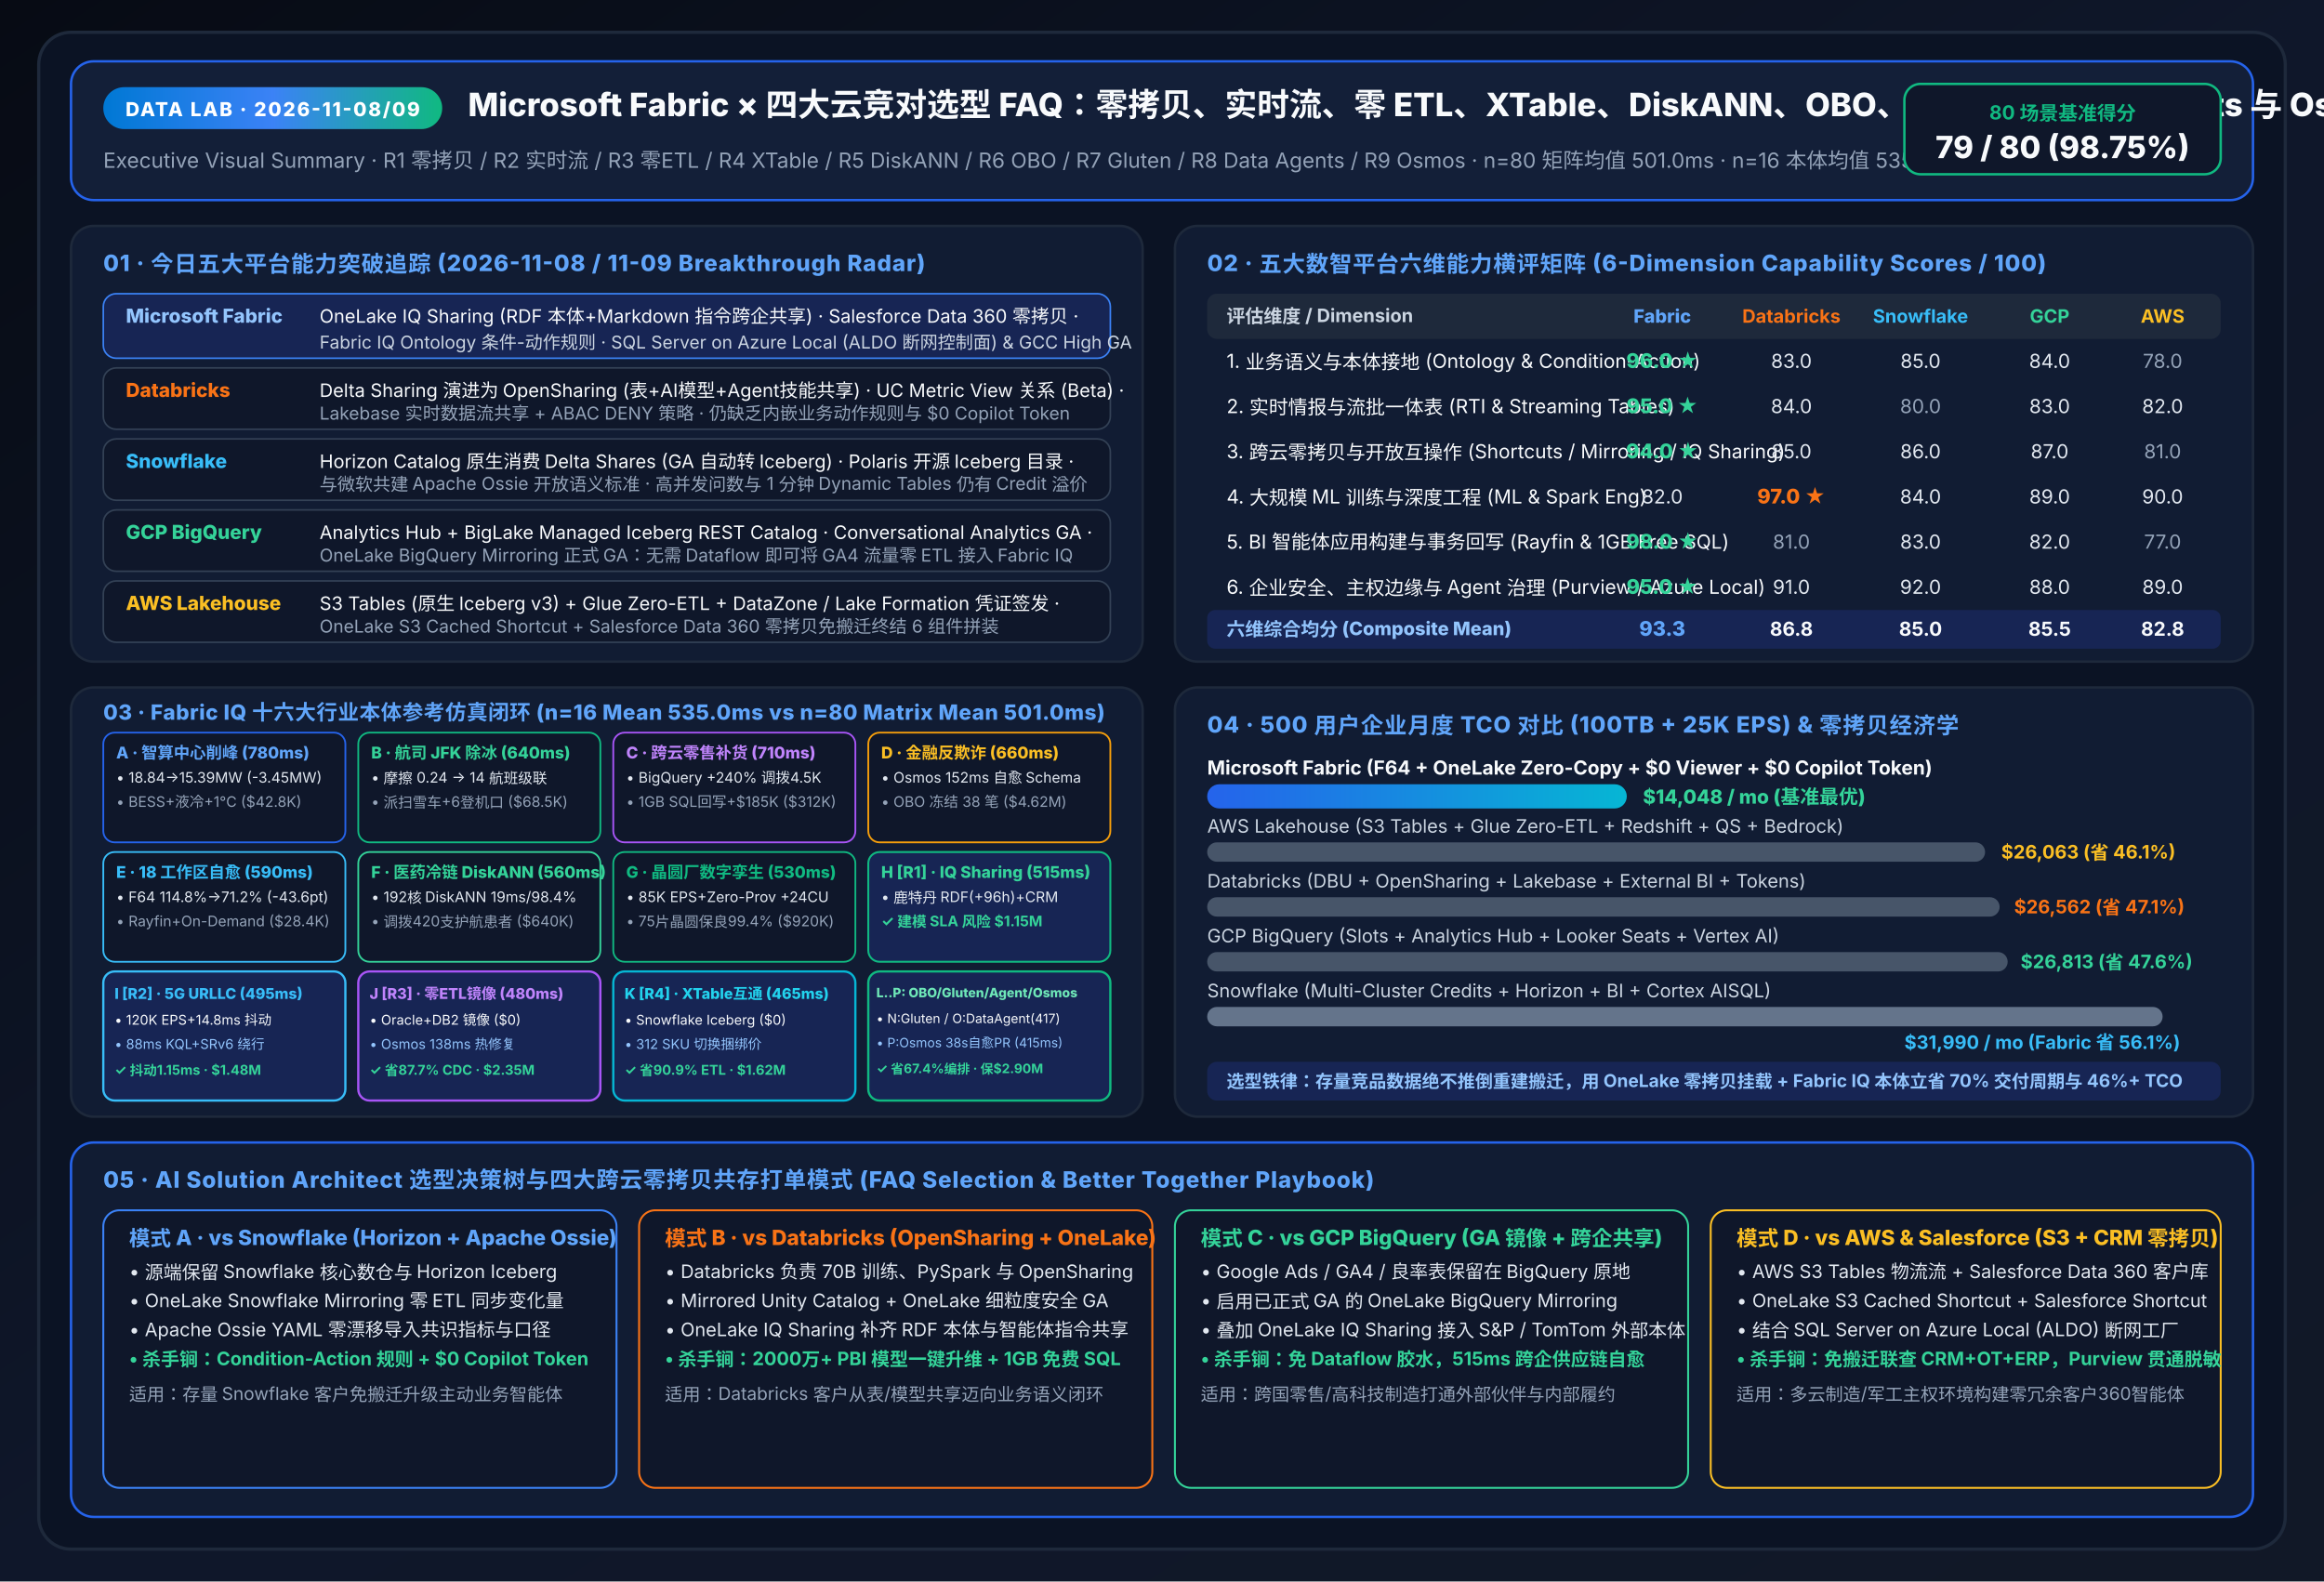
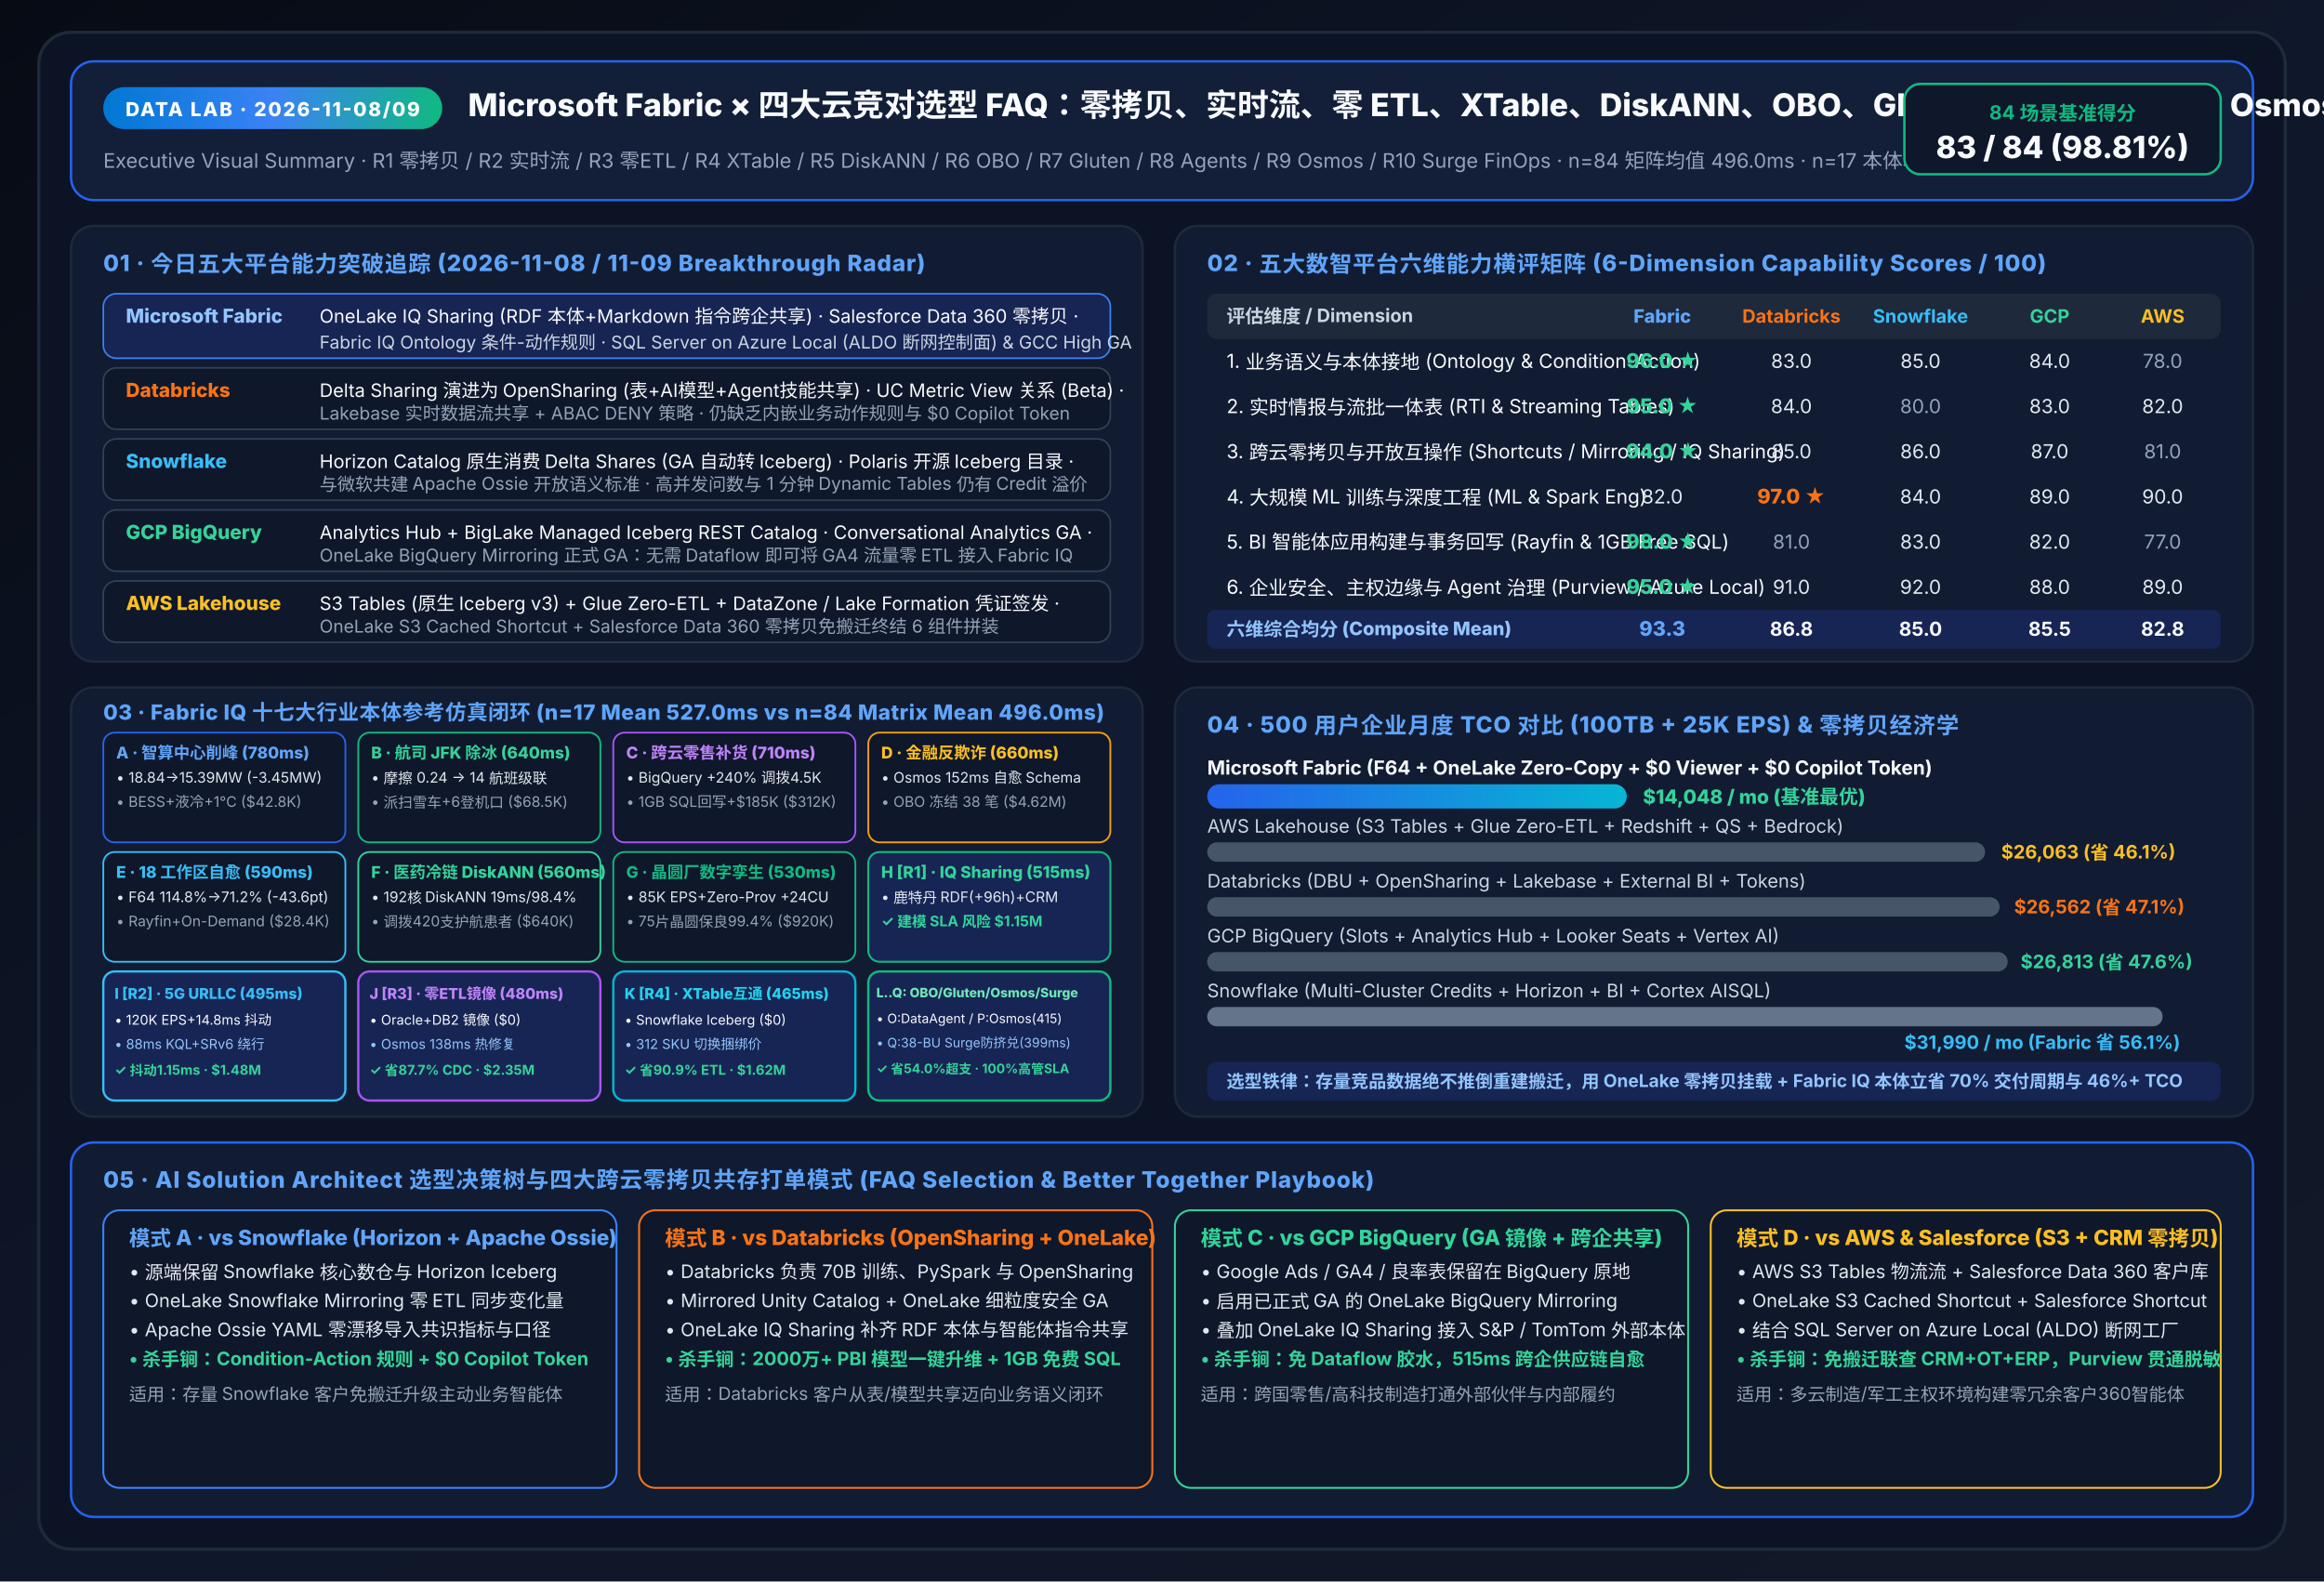
<svg xmlns="http://www.w3.org/2000/svg" viewBox="0 0 1440 980" width="1440" height="980" font-family="-apple-system, BlinkMacSystemFont, 'Segoe UI', 'PingFang SC', 'Microsoft YaHei', sans-serif">
  <defs>
    <linearGradient id="bgGrad" x1="0%" y1="0%" x2="100%" y2="100%">
      <stop offset="0%" stop-color="#070B14" />
      <stop offset="50%" stop-color="#0F172A" />
      <stop offset="100%" stop-color="#111827" />
    </linearGradient>
    <linearGradient id="accentGrad" x1="0%" y1="0%" x2="100%" y2="0%">
      <stop offset="0%" stop-color="#0078D4" />
      <stop offset="50%" stop-color="#3B82F6" />
      <stop offset="100%" stop-color="#10B981" />
    </linearGradient>
    <linearGradient id="fabricBar" x1="0%" y1="0%" x2="100%" y2="0%">
      <stop offset="0%" stop-color="#2563EB" />
      <stop offset="100%" stop-color="#06B6D4" />
    </linearGradient>
  </defs>
  <rect width="1440" height="980" fill="url(#bgGrad)" />
  <rect x="24" y="20" width="1392" height="940" rx="20" fill="#0B1324" stroke="#1E293B" stroke-width="2" />
  <rect x="44" y="38" width="1352" height="86" rx="14" fill="#131F38" stroke="#2563EB" stroke-width="1.5" />
  <rect x="64" y="54" width="210" height="26" rx="13" fill="url(#accentGrad)" />
  <text x="169" y="72" fill="#FFFFFF" font-size="12" font-weight="800" text-anchor="middle" letter-spacing="1">DATA LAB · 2026-11-08/09</text>
-   <text x="290" y="72" fill="#F8FAFC" font-size="20" font-weight="800">Microsoft Fabric × 四大云竞对选型 FAQ：零拷贝、实时流、零 ETL、XTable、DiskANN、OBO、Gluten、Data Agents 与 Osmos 一图流</text>
-   <text x="64" y="104" fill="#94A3B8" font-size="13">Executive Visual Summary · R1 零拷贝 / R2 实时流 / R3 零ETL / R4 XTable / R5 DiskANN / R6 OBO / R7 Gluten / R8 Data Agents / R9 Osmos · n=80 矩阵均值 501.0ms · n=16 本体均值 535.0ms</text>
+   <text x="290" y="72" fill="#F8FAFC" font-size="19.5" font-weight="800">Microsoft Fabric × 四大云竞对选型 FAQ：零拷贝、实时流、零 ETL、XTable、DiskANN、OBO、Gluten、Data Agents、Osmos 与 FinOps 一图流</text>
+   <text x="64" y="104" fill="#94A3B8" font-size="12.5">Executive Visual Summary · R1 零拷贝 / R2 实时流 / R3 零ETL / R4 XTable / R5 DiskANN / R6 OBO / R7 Gluten / R8 Agents / R9 Osmos / R10 Surge FinOps · n=84 矩阵均值 496.0ms · n=17 本体均值 527.0ms</text>
  <rect x="1180" y="52" width="196" height="56" rx="10" fill="#0F172A" stroke="#10B981" stroke-width="1.5" />
-   <text x="1278" y="74" fill="#10B981" font-size="12" font-weight="700" text-anchor="middle">80 场景基准得分</text>
-   <text x="1278" y="98" fill="#F8FAFC" font-size="19" font-weight="800" text-anchor="middle">79 / 80 (98.75%)</text>
+   <text x="1278" y="74" fill="#10B981" font-size="12" font-weight="700" text-anchor="middle">84 场景基准得分</text>
+   <text x="1278" y="98" fill="#F8FAFC" font-size="19" font-weight="800" text-anchor="middle">83 / 84 (98.81%)</text>
  <rect x="44" y="140" width="664" height="270" rx="14" fill="#111C33" stroke="#1E293B" stroke-width="1.5" />
  <text x="64" y="168" fill="#60A5FA" font-size="14" font-weight="800" letter-spacing="0.5">01 · 今日五大平台能力突破追踪 (2026-11-08 / 11-09 Breakthrough Radar)</text>
  <rect x="64" y="182" width="624" height="40" rx="8" fill="#172554" stroke="#3B82F6" stroke-width="1" />
  <text x="78" y="200" fill="#93C5FD" font-size="12" font-weight="800">Microsoft Fabric</text>
  <text x="198" y="200" fill="#F8FAFC" font-size="11.5">OneLake IQ Sharing (RDF 本体+Markdown 指令跨企共享) · Salesforce Data 360 零拷贝 ·</text>
  <text x="198" y="216" fill="#CBD5E1" font-size="11">Fabric IQ Ontology 条件-动作规则 · SQL Server on Azure Local (ALDO 断网控制面) &amp; GCC High GA</text>
  <rect x="64" y="228" width="624" height="38" rx="8" fill="#0F172A" stroke="#334155" stroke-width="1" />
  <text x="78" y="246" fill="#F97316" font-size="12" font-weight="800">Databricks</text>
  <text x="198" y="246" fill="#F8FAFC" font-size="11.5">Delta Sharing 演进为 OpenSharing (表+AI模型+Agent技能共享) · UC Metric View 关系 (Beta) ·</text>
  <text x="198" y="260" fill="#94A3B8" font-size="11">Lakebase 实时数据流共享 + ABAC DENY 策略 · 仍缺乏内嵌业务动作规则与 $0 Copilot Token</text>
  <rect x="64" y="272" width="624" height="38" rx="8" fill="#0F172A" stroke="#334155" stroke-width="1" />
  <text x="78" y="290" fill="#38BDF8" font-size="12" font-weight="800">Snowflake</text>
  <text x="198" y="290" fill="#F8FAFC" font-size="11.5">Horizon Catalog 原生消费 Delta Shares (GA 自动转 Iceberg) · Polaris 开源 Iceberg 目录 ·</text>
  <text x="198" y="304" fill="#94A3B8" font-size="11">与微软共建 Apache Ossie 开放语义标准 · 高并发问数与 1 分钟 Dynamic Tables 仍有 Credit 溢价</text>
  <rect x="64" y="316" width="624" height="38" rx="8" fill="#0F172A" stroke="#334155" stroke-width="1" />
  <text x="78" y="334" fill="#34D399" font-size="12" font-weight="800">GCP BigQuery</text>
  <text x="198" y="334" fill="#F8FAFC" font-size="11.5">Analytics Hub + BigLake Managed Iceberg REST Catalog · Conversational Analytics GA ·</text>
  <text x="198" y="348" fill="#94A3B8" font-size="11">OneLake BigQuery Mirroring 正式 GA：无需 Dataflow 即可将 GA4 流量零 ETL 接入 Fabric IQ</text>
  <rect x="64" y="360" width="624" height="38" rx="8" fill="#0F172A" stroke="#334155" stroke-width="1" />
  <text x="78" y="378" fill="#FBBF24" font-size="12" font-weight="800">AWS Lakehouse</text>
  <text x="198" y="378" fill="#F8FAFC" font-size="11.5">S3 Tables (原生 Iceberg v3) + Glue Zero-ETL + DataZone / Lake Formation 凭证签发 ·</text>
  <text x="198" y="392" fill="#94A3B8" font-size="11">OneLake S3 Cached Shortcut + Salesforce Data 360 零拷贝免搬迁终结 6 组件拼装</text>
  <rect x="728" y="140" width="668" height="270" rx="14" fill="#111C33" stroke="#1E293B" stroke-width="1.5" />
  <text x="748" y="168" fill="#60A5FA" font-size="14" font-weight="800" letter-spacing="0.5">02 · 五大数智平台六维能力横评矩阵 (6-Dimension Capability Scores / 100)</text>
  <rect x="748" y="182" width="628" height="28" rx="6" fill="#1E293B" />
  <text x="760" y="200" fill="#CBD5E1" font-size="11.5" font-weight="700">评估维度 / Dimension</text>
  <text x="1030" y="200" fill="#60A5FA" font-size="11.5" font-weight="800" text-anchor="middle">Fabric</text>
  <text x="1110" y="200" fill="#F97316" font-size="11.5" font-weight="700" text-anchor="middle">Databricks</text>
  <text x="1190" y="200" fill="#38BDF8" font-size="11.5" font-weight="700" text-anchor="middle">Snowflake</text>
  <text x="1270" y="200" fill="#34D399" font-size="11.5" font-weight="700" text-anchor="middle">GCP</text>
  <text x="1340" y="200" fill="#FBBF24" font-size="11.5" font-weight="700" text-anchor="middle">AWS</text>
  <text x="760" y="228" fill="#F8FAFC" font-size="12">1. 业务语义与本体接地 (Ontology &amp; Condition-Action)</text>
  <text x="1030" y="228" fill="#34D399" font-size="12.5" font-weight="800" text-anchor="middle">96.0 ★</text>
  <text x="1110" y="228" fill="#E2E8F0" font-size="12" text-anchor="middle">83.0</text>
  <text x="1190" y="228" fill="#E2E8F0" font-size="12" text-anchor="middle">85.0</text>
  <text x="1270" y="228" fill="#E2E8F0" font-size="12" text-anchor="middle">84.0</text>
  <text x="1340" y="228" fill="#94A3B8" font-size="12" text-anchor="middle">78.0</text>
  <text x="760" y="256" fill="#F8FAFC" font-size="12">2. 实时情报与流批一体表 (RTI &amp; Streaming Tables)</text>
  <text x="1030" y="256" fill="#34D399" font-size="12.5" font-weight="800" text-anchor="middle">95.0 ★</text>
  <text x="1110" y="256" fill="#E2E8F0" font-size="12" text-anchor="middle">84.0</text>
  <text x="1190" y="256" fill="#94A3B8" font-size="12" text-anchor="middle">80.0</text>
  <text x="1270" y="256" fill="#E2E8F0" font-size="12" text-anchor="middle">83.0</text>
  <text x="1340" y="256" fill="#E2E8F0" font-size="12" text-anchor="middle">82.0</text>
  <text x="760" y="284" fill="#F8FAFC" font-size="12">3. 跨云零拷贝与开放互操作 (Shortcuts / Mirroring / IQ Sharing)</text>
  <text x="1030" y="284" fill="#34D399" font-size="12.5" font-weight="800" text-anchor="middle">94.0 ★</text>
  <text x="1110" y="284" fill="#E2E8F0" font-size="12" text-anchor="middle">85.0</text>
  <text x="1190" y="284" fill="#E2E8F0" font-size="12" text-anchor="middle">86.0</text>
  <text x="1270" y="284" fill="#E2E8F0" font-size="12" text-anchor="middle">87.0</text>
  <text x="1340" y="284" fill="#94A3B8" font-size="12" text-anchor="middle">81.0</text>
  <text x="760" y="312" fill="#F8FAFC" font-size="12">4. 大规模 ML 训练与深度工程 (ML &amp; Spark Eng)</text>
  <text x="1030" y="312" fill="#E2E8F0" font-size="12" text-anchor="middle">82.0</text>
  <text x="1110" y="312" fill="#F97316" font-size="12.5" font-weight="800" text-anchor="middle">97.0 ★</text>
  <text x="1190" y="312" fill="#E2E8F0" font-size="12" text-anchor="middle">84.0</text>
  <text x="1270" y="312" fill="#E2E8F0" font-size="12" text-anchor="middle">89.0</text>
  <text x="1340" y="312" fill="#E2E8F0" font-size="12" text-anchor="middle">90.0</text>
  <text x="760" y="340" fill="#F8FAFC" font-size="12">5. BI 智能体应用构建与事务回写 (Rayfin &amp; 1GB Free SQL)</text>
  <text x="1030" y="340" fill="#34D399" font-size="12.5" font-weight="800" text-anchor="middle">98.0 ★</text>
  <text x="1110" y="340" fill="#94A3B8" font-size="12" text-anchor="middle">81.0</text>
  <text x="1190" y="340" fill="#E2E8F0" font-size="12" text-anchor="middle">83.0</text>
  <text x="1270" y="340" fill="#E2E8F0" font-size="12" text-anchor="middle">82.0</text>
  <text x="1340" y="340" fill="#94A3B8" font-size="12" text-anchor="middle">77.0</text>
  <text x="760" y="368" fill="#F8FAFC" font-size="12">6. 企业安全、主权边缘与 Agent 治理 (Purview / Azure Local)</text>
  <text x="1030" y="368" fill="#34D399" font-size="12.5" font-weight="800" text-anchor="middle">95.0 ★</text>
  <text x="1110" y="368" fill="#E2E8F0" font-size="12" text-anchor="middle">91.0</text>
  <text x="1190" y="368" fill="#E2E8F0" font-size="12" text-anchor="middle">92.0</text>
  <text x="1270" y="368" fill="#E2E8F0" font-size="12" text-anchor="middle">88.0</text>
  <text x="1340" y="368" fill="#E2E8F0" font-size="12" text-anchor="middle">89.0</text>
  <rect x="748" y="378" width="628" height="24" rx="5" fill="#172554" />
  <text x="760" y="394" fill="#93C5FD" font-size="11.5" font-weight="800">六维综合均分 (Composite Mean)</text>
  <text x="1030" y="394" fill="#60A5FA" font-size="12.5" font-weight="800" text-anchor="middle">93.3</text>
  <text x="1110" y="394" fill="#F8FAFC" font-size="12" font-weight="700" text-anchor="middle">86.8</text>
  <text x="1190" y="394" fill="#F8FAFC" font-size="12" font-weight="700" text-anchor="middle">85.0</text>
  <text x="1270" y="394" fill="#F8FAFC" font-size="12" font-weight="700" text-anchor="middle">85.5</text>
  <text x="1340" y="394" fill="#F8FAFC" font-size="12" font-weight="700" text-anchor="middle">82.8</text>
  <rect x="44" y="426" width="664" height="266" rx="14" fill="#111C33" stroke="#1E293B" stroke-width="1.5" />
-   <text x="64" y="446" fill="#60A5FA" font-size="13" font-weight="800" letter-spacing="0.3">03 · Fabric IQ 十六大行业本体参考仿真闭环 (n=16 Mean 535.0ms vs n=80 Matrix Mean 501.0ms)</text>
+   <text x="64" y="446" fill="#60A5FA" font-size="13" font-weight="800" letter-spacing="0.3">03 · Fabric IQ 十七大行业本体参考仿真闭环 (n=17 Mean 527.0ms vs n=84 Matrix Mean 496.0ms)</text>
  <rect x="64" y="454" width="150" height="68" rx="7" fill="#0F172A" stroke="#2563EB" stroke-width="1.1" />
  <text x="72" y="470" fill="#60A5FA" font-size="10" font-weight="800">A · 智算中心削峰 (780ms)</text>
  <text x="72" y="485" fill="#E2E8F0" font-size="9">• 18.84→15.39MW (-3.45MW)</text>
  <text x="72" y="500" fill="#94A3B8" font-size="9">• BESS+液冷+1°C ($42.8K)</text>
  <rect x="222" y="454" width="150" height="68" rx="7" fill="#0F172A" stroke="#10B981" stroke-width="1.1" />
  <text x="230" y="470" fill="#34D399" font-size="10" font-weight="800">B · 航司 JFK 除冰 (640ms)</text>
  <text x="230" y="485" fill="#E2E8F0" font-size="9">• 摩擦 0.24 → 14 航班级联</text>
  <text x="230" y="500" fill="#94A3B8" font-size="9">• 派扫雪车+6登机口 ($68.5K)</text>
  <rect x="380" y="454" width="150" height="68" rx="7" fill="#0F172A" stroke="#A855F7" stroke-width="1.1" />
  <text x="388" y="470" fill="#C084FC" font-size="10" font-weight="800">C · 跨云零售补货 (710ms)</text>
  <text x="388" y="485" fill="#E2E8F0" font-size="9">• BigQuery +240% 调拨4.5K</text>
  <text x="388" y="500" fill="#94A3B8" font-size="9">• 1GB SQL回写+$185K ($312K)</text>
  <rect x="538" y="454" width="150" height="68" rx="7" fill="#0F172A" stroke="#F59E0B" stroke-width="1.1" />
  <text x="546" y="470" fill="#FBBF24" font-size="10" font-weight="800">D · 金融反欺诈 (660ms)</text>
  <text x="546" y="485" fill="#E2E8F0" font-size="9">• Osmos 152ms 自愈 Schema</text>
  <text x="546" y="500" fill="#94A3B8" font-size="9">• OBO 冻结 38 笔 ($4.62M)</text>
  <rect x="64" y="528" width="150" height="68" rx="7" fill="#0F172A" stroke="#38BDF8" stroke-width="1.1" />
  <text x="72" y="544" fill="#38BDF8" font-size="10" font-weight="800">E · 18 工作区自愈 (590ms)</text>
  <text x="72" y="559" fill="#E2E8F0" font-size="9">• F64 114.8%→71.2% (-43.6pt)</text>
  <text x="72" y="574" fill="#94A3B8" font-size="9">• Rayfin+On-Demand ($28.4K)</text>
  <rect x="222" y="528" width="150" height="68" rx="7" fill="#0F172A" stroke="#34D399" stroke-width="1.1" />
  <text x="230" y="544" fill="#34D399" font-size="10" font-weight="800">F · 医药冷链 DiskANN (560ms)</text>
  <text x="230" y="559" fill="#E2E8F0" font-size="9">• 192核 DiskANN 19ms/98.4%</text>
  <text x="230" y="574" fill="#94A3B8" font-size="9">• 调拨420支护航患者 ($640K)</text>
  <rect x="380" y="528" width="150" height="68" rx="7" fill="#0F172A" stroke="#10B981" stroke-width="1.1" />
  <text x="388" y="544" fill="#10B981" font-size="10" font-weight="800">G · 晶圆厂数字孪生 (530ms)</text>
  <text x="388" y="559" fill="#E2E8F0" font-size="9">• 85K EPS+Zero-Prov +24CU</text>
  <text x="388" y="574" fill="#94A3B8" font-size="9">• 75片晶圆保良99.4% ($920K)</text>
  <rect x="538" y="528" width="150" height="68" rx="7" fill="#172554" stroke="#10B981" stroke-width="1.2" />
  <text x="546" y="544" fill="#34D399" font-size="10" font-weight="800">H [R1] · IQ Sharing (515ms)</text>
  <text x="546" y="559" fill="#E2E8F0" font-size="9">• 鹿特丹 RDF(+96h)+CRM</text>
  <text x="546" y="574" fill="#34D399" font-size="9" font-weight="700">✓ 建模 SLA 风险 $1.15M</text>
  <rect x="64" y="602" width="150" height="80" rx="7" fill="#172554" stroke="#38BDF8" stroke-width="1.4" />
  <text x="71" y="619" fill="#38BDF8" font-size="9.2" font-weight="800">I [R2] · 5G URLLC (495ms)</text>
  <text x="71" y="635" fill="#F8FAFC" font-size="8.4">• 120K EPS+14.8ms 抖动</text>
  <text x="71" y="650" fill="#93C5FD" font-size="8.4">• 88ms KQL+SRv6 绕行</text>
  <text x="71" y="666" fill="#34D399" font-size="8.4" font-weight="700">✓ 抖动1.15ms · $1.48M</text>
  <rect x="222" y="602" width="150" height="80" rx="7" fill="#172554" stroke="#A855F7" stroke-width="1.4" />
  <text x="229" y="619" fill="#C084FC" font-size="9.2" font-weight="800">J [R3] · 零ETL镜像 (480ms)</text>
  <text x="229" y="635" fill="#F8FAFC" font-size="8.4">• Oracle+DB2 镜像 ($0)</text>
  <text x="229" y="650" fill="#93C5FD" font-size="8.4">• Osmos 138ms 热修复</text>
  <text x="229" y="666" fill="#34D399" font-size="8.4" font-weight="700">✓ 省87.7% CDC · $2.35M</text>
  <rect x="380" y="602" width="150" height="80" rx="7" fill="#172554" stroke="#06B6D4" stroke-width="1.4" />
  <text x="387" y="619" fill="#22D3EE" font-size="9.2" font-weight="800">K [R4] · XTable互通 (465ms)</text>
  <text x="387" y="635" fill="#F8FAFC" font-size="8.4">• Snowflake Iceberg ($0)</text>
  <text x="387" y="650" fill="#93C5FD" font-size="8.4">• 312 SKU 切换捆绑价</text>
  <text x="387" y="666" fill="#34D399" font-size="8.4" font-weight="700">✓ 省90.9% ETL · $1.62M</text>
  <rect x="538" y="602" width="150" height="80" rx="7" fill="#172554" stroke="#10B981" stroke-width="1.4" />
-   <text x="543" y="618" fill="#6EE7B7" font-size="8.0" font-weight="800">L..P: OBO/Gluten/Agent/Osmos</text>
-   <text x="543" y="634" fill="#F8FAFC" font-size="8.0">• N:Gluten / O:DataAgent(417)</text>
-   <text x="543" y="649" fill="#93C5FD" font-size="8.0">• P:Osmos 38s自愈PR (415ms)</text>
-   <text x="543" y="665" fill="#34D399" font-size="8.0" font-weight="700">✓ 省67.4%编排 · 保$2.90M</text>
+   <text x="543" y="618" fill="#6EE7B7" font-size="8.0" font-weight="800">L..Q: OBO/Gluten/Osmos/Surge</text>
+   <text x="543" y="634" fill="#F8FAFC" font-size="8.0">• O:DataAgent / P:Osmos(415)</text>
+   <text x="543" y="649" fill="#93C5FD" font-size="8.0">• Q:38-BU Surge防挤兑(399ms)</text>
+   <text x="543" y="665" fill="#34D399" font-size="8.0" font-weight="700">✓ 省54.0%超支 · 100%高管SLA</text>
  <rect x="728" y="426" width="668" height="266" rx="14" fill="#111C33" stroke="#1E293B" stroke-width="1.5" />
  <text x="748" y="454" fill="#60A5FA" font-size="14" font-weight="800" letter-spacing="0.5">04 · 500 用户企业月度 TCO 对比 (100TB + 25K EPS) &amp; 零拷贝经济学</text>
  <text x="748" y="480" fill="#F8FAFC" font-size="12" font-weight="700">Microsoft Fabric (F64 + OneLake Zero-Copy + $0 Viewer + $0 Copilot Token)</text>
  <rect x="748" y="486" width="260" height="15" rx="7.5" fill="url(#fabricBar)" />
  <text x="1018" y="498" fill="#34D399" font-size="12" font-weight="800">$14,048 / mo (基准最优)</text>
  <text x="748" y="516" fill="#CBD5E1" font-size="11.5">AWS Lakehouse (S3 Tables + Glue Zero-ETL + Redshift + QS + Bedrock)</text>
  <rect x="748" y="522" width="482" height="12" rx="6" fill="#475569" />
  <text x="1240" y="532" fill="#FBBF24" font-size="11.5" font-weight="700">$26,063 (省 46.1%)</text>
  <text x="748" y="550" fill="#CBD5E1" font-size="11.5">Databricks (DBU + OpenSharing + Lakebase + External BI + Tokens)</text>
  <rect x="748" y="556" width="491" height="12" rx="6" fill="#475569" />
  <text x="1248" y="566" fill="#F97316" font-size="11.5" font-weight="700">$26,562 (省 47.1%)</text>
  <text x="748" y="584" fill="#CBD5E1" font-size="11.5">GCP BigQuery (Slots + Analytics Hub + Looker Seats + Vertex AI)</text>
  <rect x="748" y="590" width="496" height="12" rx="6" fill="#475569" />
  <text x="1252" y="600" fill="#34D399" font-size="11.5" font-weight="700">$26,813 (省 47.6%)</text>
  <text x="748" y="618" fill="#CBD5E1" font-size="11.5">Snowflake (Multi-Cluster Credits + Horizon + BI + Cortex AISQL)</text>
  <rect x="748" y="624" width="592" height="12" rx="6" fill="#64748B" />
  <text x="1180" y="650" fill="#38BDF8" font-size="11.5" font-weight="700">$31,990 / mo (Fabric 省 56.1%)</text>
  <rect x="748" y="658" width="628" height="24" rx="6" fill="#172554" />
  <text x="760" y="674" fill="#93C5FD" font-size="11" font-weight="700">选型铁律：存量竞品数据绝不推倒重建搬迁，用 OneLake 零拷贝挂载 + Fabric IQ 本体立省 70% 交付周期与 46%+ TCO</text>
  <rect x="44" y="708" width="1352" height="232" rx="14" fill="#111C33" stroke="#2563EB" stroke-width="1.5" />
  <text x="64" y="736" fill="#60A5FA" font-size="14" font-weight="800" letter-spacing="0.5">05 · AI Solution Architect 选型决策树与四大跨云零拷贝共存打单模式 (FAQ Selection &amp; Better Together Playbook)</text>
  <rect x="64" y="750" width="318" height="172" rx="10" fill="#0F172A" stroke="#3B82F6" stroke-width="1.2" />
  <text x="80" y="772" fill="#60A5FA" font-size="13" font-weight="800">模式 A · vs Snowflake (Horizon + Apache Ossie)</text>
  <text x="80" y="792" fill="#E2E8F0" font-size="11.5">• 源端保留 Snowflake 核心数仓与 Horizon Iceberg</text>
  <text x="80" y="810" fill="#E2E8F0" font-size="11.5">• OneLake Snowflake Mirroring 零 ETL 同步变化量</text>
  <text x="80" y="828" fill="#E2E8F0" font-size="11.5">• Apache Ossie YAML 零漂移导入共识指标与口径</text>
  <text x="80" y="846" fill="#34D399" font-size="11.5" font-weight="700">• 杀手锏：Condition-Action 规则 + $0 Copilot Token</text>
  <text x="80" y="868" fill="#94A3B8" font-size="11">适用：存量 Snowflake 客户免搬迁升级主动业务智能体</text>
  <rect x="396" y="750" width="318" height="172" rx="10" fill="#0F172A" stroke="#F97316" stroke-width="1.2" />
  <text x="412" y="772" fill="#F97316" font-size="13" font-weight="800">模式 B · vs Databricks (OpenSharing + OneLake)</text>
  <text x="412" y="792" fill="#E2E8F0" font-size="11.5">• Databricks 负责 70B 训练、PySpark 与 OpenSharing</text>
  <text x="412" y="810" fill="#E2E8F0" font-size="11.5">• Mirrored Unity Catalog + OneLake 细粒度安全 GA</text>
  <text x="412" y="828" fill="#E2E8F0" font-size="11.5">• OneLake IQ Sharing 补齐 RDF 本体与智能体指令共享</text>
  <text x="412" y="846" fill="#34D399" font-size="11.5" font-weight="700">• 杀手锏：2000万+ PBI 模型一键升维 + 1GB 免费 SQL</text>
  <text x="412" y="868" fill="#94A3B8" font-size="11">适用：Databricks 客户从表/模型共享迈向业务语义闭环</text>
  <rect x="728" y="750" width="318" height="172" rx="10" fill="#0F172A" stroke="#34D399" stroke-width="1.2" />
  <text x="744" y="772" fill="#34D399" font-size="13" font-weight="800">模式 C · vs GCP BigQuery (GA 镜像 + 跨企共享)</text>
  <text x="744" y="792" fill="#E2E8F0" font-size="11.5">• Google Ads / GA4 / 良率表保留在 BigQuery 原地</text>
  <text x="744" y="810" fill="#E2E8F0" font-size="11.5">• 启用已正式 GA 的 OneLake BigQuery Mirroring</text>
  <text x="744" y="828" fill="#E2E8F0" font-size="11.5">• 叠加 OneLake IQ Sharing 接入 S&amp;P / TomTom 外部本体</text>
  <text x="744" y="846" fill="#34D399" font-size="11.5" font-weight="700">• 杀手锏：免 Dataflow 胶水，515ms 跨企供应链自愈</text>
  <text x="744" y="868" fill="#94A3B8" font-size="11">适用：跨国零售/高科技制造打通外部伙伴与内部履约</text>
  <rect x="1060" y="750" width="316" height="172" rx="10" fill="#0F172A" stroke="#FBBF24" stroke-width="1.2" />
  <text x="1076" y="772" fill="#FBBF24" font-size="13" font-weight="800">模式 D · vs AWS &amp; Salesforce (S3 + CRM 零拷贝)</text>
  <text x="1076" y="792" fill="#E2E8F0" font-size="11.5">• AWS S3 Tables 物流流 + Salesforce Data 360 客户库</text>
  <text x="1076" y="810" fill="#E2E8F0" font-size="11.5">• OneLake S3 Cached Shortcut + Salesforce Shortcut</text>
  <text x="1076" y="828" fill="#E2E8F0" font-size="11.5">• 结合 SQL Server on Azure Local (ALDO) 断网工厂</text>
  <text x="1076" y="846" fill="#34D399" font-size="11.5" font-weight="700">• 杀手锏：免搬迁联查 CRM+OT+ERP，Purview 贯通脱敏</text>
  <text x="1076" y="868" fill="#94A3B8" font-size="11">适用：多云制造/军工主权环境构建零冗余客户360智能体</text>
</svg>
